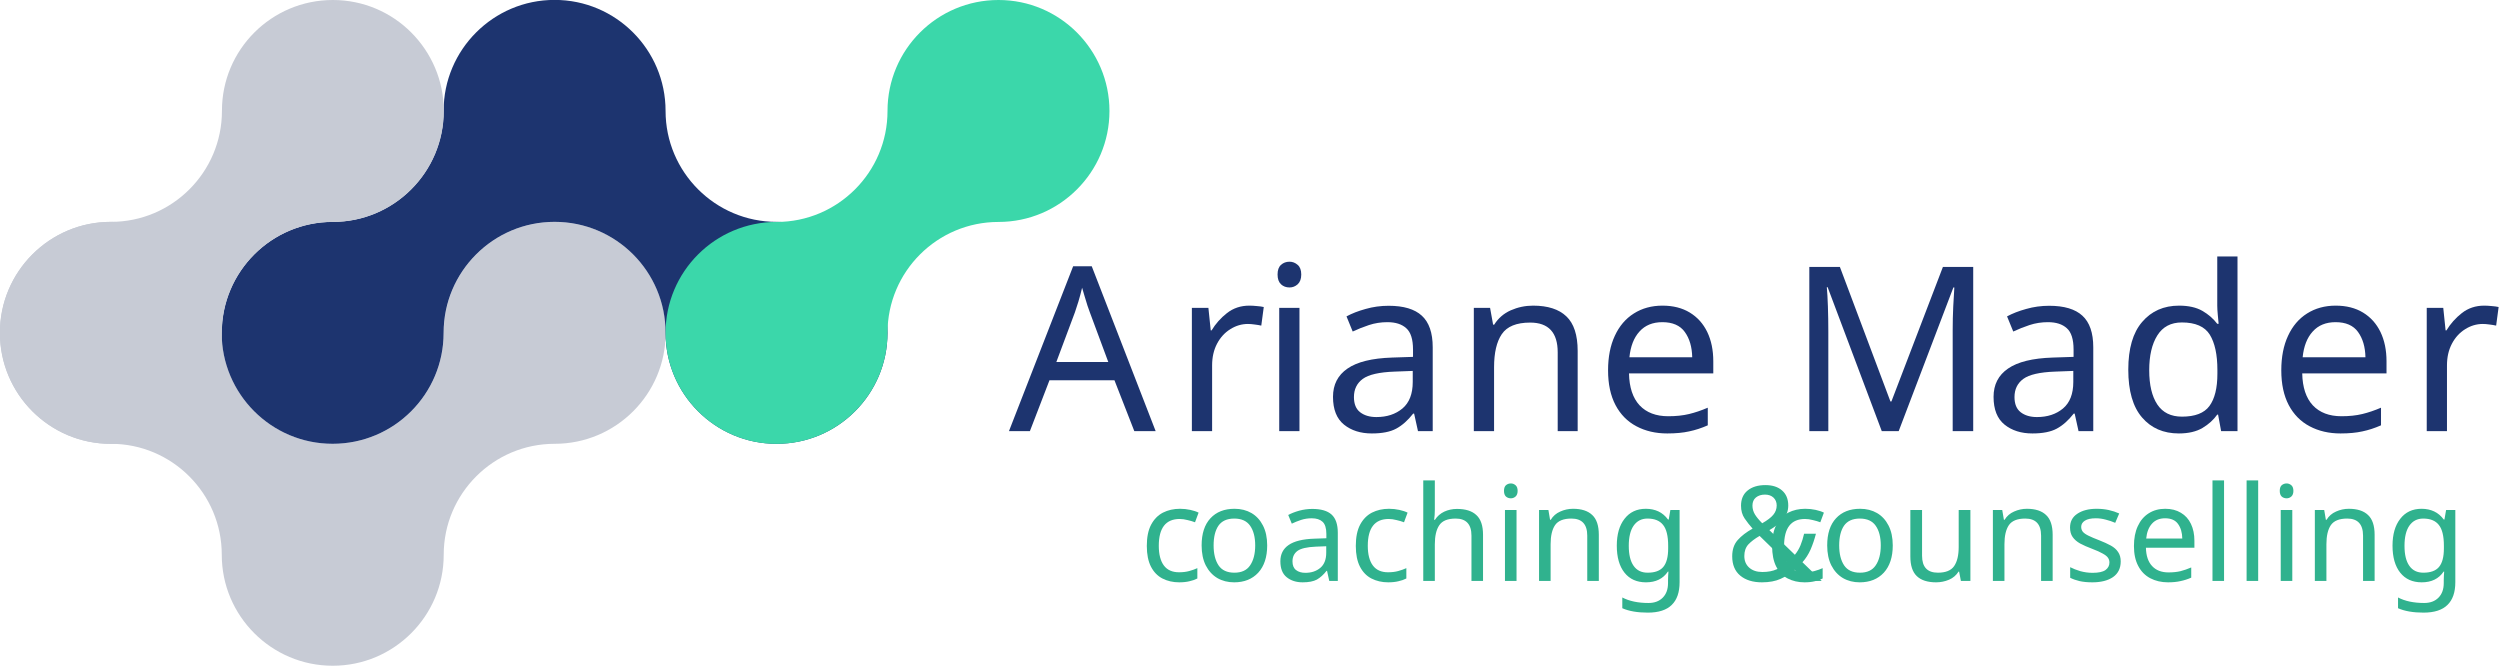
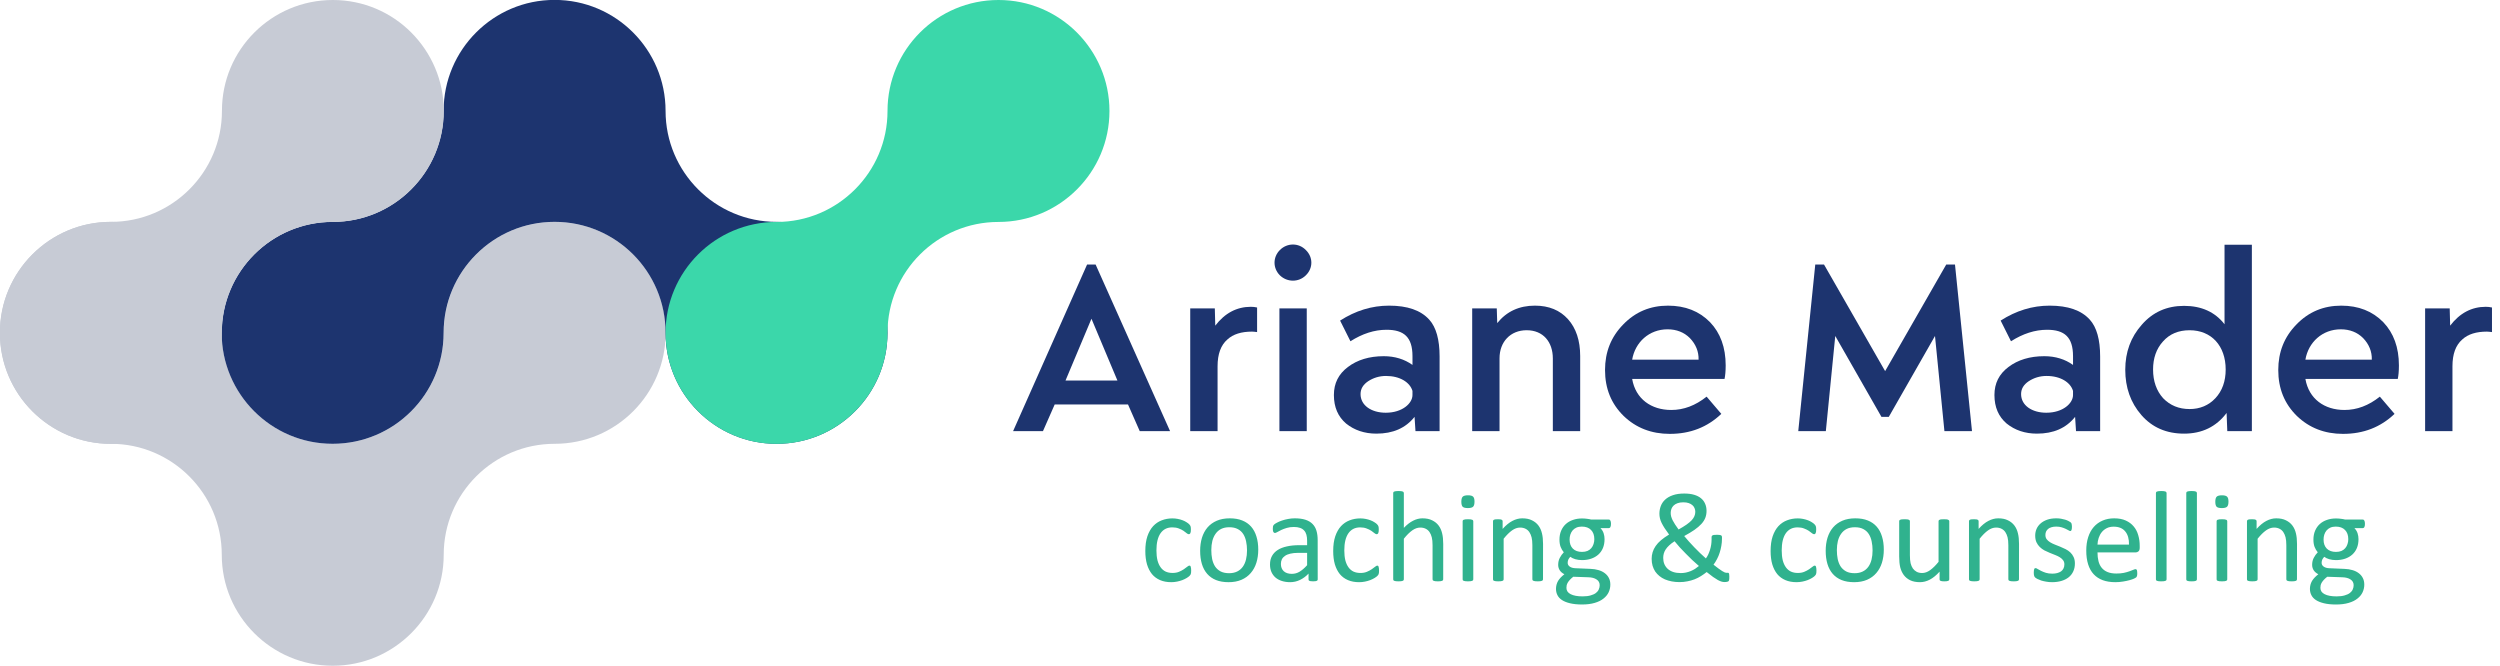
<svg xmlns="http://www.w3.org/2000/svg" id="Laag_1" viewBox="0 0 283.63 75.52" version="1.1">
  <defs id="defs1">
    <style id="style1">.cls-1{fill:#3bd7aa;}.cls-2,.cls-3{fill:#1d346f;}.cls-4{fill:#479d7c;font-family:Calibri, Calibri;font-size:15px;}.cls-5{letter-spacing:0em;}.cls-3{font-family:Megabyte-Medium, Megabyte;font-size:26.07px;font-weight:500;}.cls-6{letter-spacing:-.02em;}.cls-7{letter-spacing:-.02em;}.cls-8{letter-spacing:-.05em;}.cls-9{fill:#c7cbd5;}.cls-10{letter-spacing:0em;}.cls-11{letter-spacing:0em;}.cls-12{letter-spacing:0em;}.cls-13{letter-spacing:0em;}.cls-14{letter-spacing:0em;}.cls-15{letter-spacing:0em;}.cls-16{letter-spacing:0em;}.cls-17{letter-spacing:0em;}.cls-18{letter-spacing:0em;}</style>
  </defs>
  <path class="cls-9" d="M75.52,37.76c0,6.95-5.63,12.59-12.59,12.59-3.48,0-6.62,1.41-8.9,3.69s-3.69,5.42-3.69,8.9-1.41,6.62-3.69,8.9c-2.28,2.28-5.42,3.69-8.9,3.69s-6.62-1.41-8.9-3.69c-2.28-2.28-3.69-5.42-3.69-8.9s-1.41-6.62-3.69-8.9-5.42-3.69-8.9-3.69-6.62-1.41-8.9-3.69c-2.28-2.28-3.69-5.43-3.69-8.9s1.41-6.62,3.69-8.9c2.28-2.28,5.43-3.69,8.9-3.69s6.62,1.41,8.9,3.69c2.28,2.27,3.69,5.42,3.69,8.9s1.41,6.62,3.69,8.9c2.28,2.27,5.42,3.69,8.9,3.69s6.62-1.41,8.9-3.69c2.28-2.28,3.69-5.43,3.69-8.9s1.41-6.62,3.69-8.9c2.28-2.28,5.42-3.69,8.9-3.69s6.62,1.41,8.9,3.69c2.28,2.27,3.69,5.42,3.69,8.9" id="path1" />
  <path class="cls-2" d="M100.69,37.76c0,6.95-5.63,12.59-12.59,12.59-3.48,0-6.62-1.41-8.9-3.69-2.28-2.28-3.69-5.43-3.69-8.9,0-6.95-5.63-12.59-12.59-12.59-3.48,0-6.62,1.41-8.9,3.69-2.28,2.28-3.69,5.42-3.69,8.9,0,6.95-5.63,12.59-12.59,12.59-3.48,0-6.62-1.41-8.9-3.69-2.28-2.28-3.69-5.43-3.69-8.9s1.41-6.62,3.69-8.9c2.28-2.28,5.43-3.69,8.9-3.69s6.62-1.41,8.9-3.69,3.69-5.42,3.69-8.9,1.41-6.62,3.69-8.9c2.28-2.28,5.42-3.69,8.9-3.69s6.62,1.41,8.9,3.69c2.28,2.28,3.69,5.43,3.69,8.9s1.41,6.62,3.69,8.9,5.42,3.69,8.9,3.69,6.62,1.41,8.9,3.69c2.28,2.27,3.69,5.42,3.69,8.9" id="path2" />
  <path class="cls-9" d="M37.76,0C41.24,0,44.39,1.41,46.66,3.69c2.27,2.28,3.69,5.42,3.69,8.9s-1.41,6.62-3.69,8.9c-2.28,2.28-5.42,3.69-8.9,3.69-6.95,0-12.59,5.63-12.59,12.59,0,3.48-1.41,6.62-3.69,8.9s-5.42,3.69-8.9,3.69-6.62-1.41-8.9-3.69S0,41.24,0,37.76C0,30.81,5.63,25.17,12.59,25.17c3.48,0,6.62-1.41,8.9-3.69s3.69-5.42,3.69-8.9C25.17,5.63,30.81,0,37.76,0" id="path3" />
  <path class="cls-1" d="M113.28,0C116.76,0,119.9,1.41,122.18,3.69c2.27,2.28,3.69,5.42,3.69,8.9s-1.41,6.62-3.69,8.9c-2.28,2.28-5.42,3.69-8.9,3.69-6.95,0-12.59,5.63-12.59,12.59,0,3.48-1.41,6.62-3.69,8.9s-5.42,3.69-8.9,3.69-6.62-1.41-8.9-3.69-3.69-5.42-3.69-8.9c0-6.95,5.63-12.59,12.59-12.59,3.48,0,6.62-1.41,8.9-3.69s3.69-5.42,3.69-8.9C100.69,5.63,106.33,0,113.28,0" id="path4" />
-   <text class="cls-3" transform="translate(114.47 48.91)" id="text15">
-     <tspan class="cls-15" x="0" y="0" id="tspan4">A</tspan>
-     <tspan class="cls-6" x="18.53" y="0" id="tspan5">r</tspan>
-     <tspan class="cls-7" x="28.44" y="0" id="tspan6">i</tspan>
-     <tspan class="cls-17" x="35.56" y="0" id="tspan7">a</tspan>
-     <tspan class="cls-13" x="50.52" y="0" id="tspan8">n</tspan>
-     <tspan x="66.53" y="0" id="tspan9">e</tspan>
-     <tspan class="cls-8" x="82.4" y="0" id="tspan10" />
-     <tspan class="cls-18" x="88.27" y="0" id="tspan11">M</tspan>
-     <tspan class="cls-14" x="110.5" y="0" id="tspan12">a</tspan>
-     <tspan class="cls-12" x="125.55" y="0" id="tspan13">d</tspan>
-     <tspan class="cls-11" x="142.91" y="0" id="tspan14">e</tspan>
-     <tspan x="158.63" y="0" id="tspan15">r</tspan>
-   </text>
-   <text class="cls-4" transform="translate(129.28 65.91)" id="text19" style="fill:#30b28e;fill-opacity:1">
-     <tspan class="cls-16" x="0" y="0" id="tspan16" style="fill:#30b28e;fill-opacity:1">c</tspan>
-     <tspan class="cls-5" x="6.22" y="0" id="tspan17" style="fill:#30b28e;fill-opacity:1">oaching &amp; </tspan>
-     <tspan class="cls-10" x="70.94" y="0" id="tspan18" style="fill:#30b28e;fill-opacity:1">c</tspan>
-     <tspan x="77.19" y="0" id="tspan19" style="fill:#30b28e;fill-opacity:1">ounselling</tspan>
-   </text>
+   <g id="text15" class="cls-3" style="font-weight:500;font-size:26.07px;font-family:Megabyte-Medium, Megabyte;fill:#1d346f" transform="translate(114.47 48.91)" aria-label="ArianeMader">
+     <path style="letter-spacing:0em" d="M 3.858,0 5.188,-3.024 H 13.504 L 14.834,0 h 3.441 L 9.828,-18.901 h -0.965 L 0.469,0 Z M 9.359,-12.748 12.305,-5.735 H 6.413 Z" id="path5" />
+     <path style="letter-spacing:-0.02em" d="m 23.353,-13.921 h -2.789 V 0 h 3.102 v -7.352 c 0,-1.382 0.365,-2.398 1.121,-3.05 0.652,-0.6 1.59,-0.886 2.789,-0.886 0.13,0 0.339,0.026 0.574,0.052 v -2.789 c -0.235,-0.052 -0.469,-0.078 -0.704,-0.078 -1.59,0 -2.946,0.704 -4.041,2.138 z" id="path6" />
+     <path style="letter-spacing:-0.02em" d="m 33.68,-17.675 c 0.834,-0.808 0.834,-2.06 0,-2.868 -0.808,-0.834 -2.112,-0.834 -2.946,0 -0.808,0.808 -0.808,2.06 0,2.868 0.834,0.808 2.138,0.808 2.946,0 z M 33.784,0 V -13.921 H 30.682 V 0 Z" id="path7" />
+     <path style="letter-spacing:0em" d="m 41.686,0.287 c 1.877,0 3.311,-0.626 4.328,-1.903 L 46.118,0 h 2.737 v -8.473 c 0,-1.903 -0.391,-3.311 -1.173,-4.171 -0.965,-1.069 -2.477,-1.59 -4.562,-1.59 -1.955,0 -3.806,0.574 -5.553,1.695 l 1.173,2.346 c 1.356,-0.86 2.711,-1.304 4.093,-1.304 1.981,0 2.946,0.834 2.946,2.998 v 0.991 c -0.912,-0.652 -2.007,-0.991 -3.259,-0.991 -1.642,0 -2.998,0.417 -4.067,1.225 -1.069,0.808 -1.59,1.851 -1.59,3.181 0,1.382 0.469,2.451 1.382,3.233 0.939,0.756 2.086,1.147 3.441,1.147 z m 1.069,-2.372 c -1.642,0 -2.868,-0.834 -2.868,-2.112 0,-0.6 0.287,-1.069 0.86,-1.46 0.6,-0.391 1.277,-0.6 2.033,-0.6 1.59,0 2.711,0.73 2.998,1.695 V -4.093 c 0,0.939 -1.147,2.007 -3.024,2.007 z" id="path8" />
+     <path style="letter-spacing:0em" d="m 52.553,0 h 3.102 v -8.264 c 0,-1.851 1.225,-3.181 3.076,-3.181 1.877,0 2.972,1.33 2.972,3.207 V 0 h 3.102 v -8.525 c 0,-1.747 -0.469,-3.154 -1.382,-4.171 -0.912,-1.017 -2.164,-1.538 -3.754,-1.538 -1.773,0 -3.207,0.652 -4.275,1.981 l -0.052,-1.668 h -2.789 z" id="path9" />
+     <path d="m 74.977,0.313 c 2.32,0 4.249,-0.756 5.84,-2.268 l -1.668,-1.955 c -1.277,1.017 -2.607,1.512 -4.015,1.512 -2.268,0 -4.041,-1.251 -4.432,-3.519 h 10.48 c 0.078,-0.365 0.13,-0.886 0.13,-1.538 0,-2.033 -0.6,-3.676 -1.773,-4.901 -1.225,-1.251 -2.816,-1.877 -4.771,-1.877 -2.007,0 -3.702,0.704 -5.084,2.138 -1.382,1.408 -2.06,3.128 -2.06,5.162 0,2.112 0.704,3.832 2.112,5.214 1.408,1.356 3.154,2.033 5.24,2.033 z m -4.275,-8.421 c 0.339,-1.981 1.929,-3.441 4.015,-3.441 1.017,0 1.877,0.339 2.529,0.991 0.678,0.704 1.017,1.538 0.991,2.451 z" id="path10" />
+     <path style="letter-spacing:0em" d="m 92.467,-18.901 h -0.991 L 89.547,0 h 3.128 l 1.069,-10.793 5.24,9.177 h 0.834 L 105.059,-10.793 106.128,0 h 3.128 l -1.929,-18.901 h -0.991 l -6.935,12.096 z" id="path11" />
+     <path style="letter-spacing:0em" d="m 116.626,0.287 c 1.877,0 3.311,-0.626 4.328,-1.903 L 121.058,0 h 2.737 v -8.473 c 0,-1.903 -0.391,-3.311 -1.173,-4.171 -0.965,-1.069 -2.477,-1.59 -4.562,-1.59 -1.955,0 -3.806,0.574 -5.553,1.695 l 1.173,2.346 c 1.356,-0.86 2.711,-1.304 4.093,-1.304 1.981,0 2.946,0.834 2.946,2.998 v 0.991 c -0.912,-0.652 -2.007,-0.991 -3.259,-0.991 -1.642,0 -2.998,0.417 -4.067,1.225 -1.069,0.808 -1.59,1.851 -1.59,3.181 0,1.382 0.469,2.451 1.382,3.233 0.939,0.756 2.086,1.147 3.441,1.147 z m 1.069,-2.372 c -1.642,0 -2.868,-0.834 -2.868,-2.112 0,-0.6 0.287,-1.069 0.86,-1.46 0.6,-0.391 1.277,-0.6 2.033,-0.6 1.59,0 2.711,0.73 2.998,1.695 V -4.093 c 0,0.939 -1.147,2.007 -3.024,2.007 z" id="path12" />
+     <path style="letter-spacing:0em" d="m 133.319,0.287 c 2.033,0 3.65,-0.782 4.823,-2.346 L 138.22,0 h 2.789 v -21.143 h -3.102 v 9.02 c -1.069,-1.382 -2.607,-2.086 -4.588,-2.086 -1.955,0 -3.546,0.704 -4.797,2.138 -1.251,1.408 -1.877,3.102 -1.877,5.11 0,2.007 0.6,3.728 1.825,5.136 1.225,1.408 2.842,2.112 4.849,2.112 z m 0.626,-2.789 c -1.225,0 -2.216,-0.417 -2.998,-1.225 -0.756,-0.834 -1.147,-1.929 -1.147,-3.259 0,-1.277 0.365,-2.346 1.121,-3.181 0.756,-0.86 1.773,-1.277 3.024,-1.277 2.477,0 4.093,1.773 4.093,4.458 0,1.33 -0.391,2.425 -1.173,3.259 -0.756,0.808 -1.747,1.225 -2.92,1.225 z" id="path13" />
+     <path style="letter-spacing:0em" d="m 151.357,0.313 c 2.32,0 4.249,-0.756 5.84,-2.268 l -1.668,-1.955 c -1.277,1.017 -2.607,1.512 -4.015,1.512 -2.268,0 -4.041,-1.251 -4.432,-3.519 h 10.48 c 0.078,-0.365 0.13,-0.886 0.13,-1.538 0,-2.033 -0.6,-3.676 -1.773,-4.901 -1.225,-1.251 -2.816,-1.877 -4.771,-1.877 -2.007,0 -3.702,0.704 -5.084,2.138 -1.382,1.408 -2.06,3.128 -2.06,5.162 0,2.112 0.704,3.832 2.112,5.214 1.408,1.356 3.154,2.033 5.24,2.033 z m -4.275,-8.421 c 0.339,-1.981 1.929,-3.441 4.015,-3.441 1.017,0 1.877,0.339 2.529,0.991 0.678,0.704 1.017,1.538 0.991,2.451 z" id="path14" />
+     <path d="m 163.453,-13.921 h -2.789 V 0 h 3.102 v -7.352 c 0,-1.382 0.365,-2.398 1.121,-3.05 0.652,-0.6 1.59,-0.886 2.789,-0.886 0.13,0 0.339,0.026 0.574,0.052 v -2.789 c -0.235,-0.052 -0.469,-0.078 -0.704,-0.078 -1.59,0 -2.946,0.704 -4.041,2.138 z" id="path15" />
+   </g>
+   <g id="text19" style="font-size:15px;font-family:Calibri, Calibri;fill:#30b28e" class="cls-4" transform="translate(129.28 65.91)" aria-label="coaching &amp;counselling">
+     <path style="letter-spacing:0em" d="m 5.859,-1.187 q 0,0.125 -0.007,0.22 -0.007,0.088 -0.029,0.154 -0.015,0.059 -0.044,0.11 -0.022,0.044 -0.117,0.139 -0.088,0.088 -0.308,0.227 Q 5.134,-0.205 4.856,-0.095 4.585,0.007 4.263,0.073 3.94,0.139 3.596,0.139 q -0.71,0 -1.26,-0.234 Q 1.787,-0.33 1.414,-0.776 1.047,-1.23 0.85,-1.882 0.659,-2.542 0.659,-3.398 q 0,-0.974 0.234,-1.67 0.242,-0.703 0.652,-1.15 0.417,-0.447 0.974,-0.659 0.564,-0.22 1.216,-0.22 0.315,0 0.608,0.059 0.3,0.059 0.549,0.154 0.249,0.095 0.439,0.22 0.198,0.125 0.286,0.212 0.088,0.088 0.117,0.139 0.037,0.051 0.059,0.125 0.022,0.066 0.029,0.154 0.007,0.088 0.007,0.22 0,0.286 -0.066,0.403 -0.066,0.11 -0.161,0.11 -0.11,0 -0.256,-0.117 Q 5.208,-5.544 4.988,-5.691 4.768,-5.837 4.453,-5.955 4.146,-6.079 3.721,-6.079 q -0.872,0 -1.34,0.674 -0.461,0.667 -0.461,1.941 0,0.637 0.117,1.121 0.125,0.476 0.359,0.798 0.234,0.322 0.571,0.483 0.344,0.154 0.784,0.154 0.417,0 0.732,-0.132 0.315,-0.132 0.542,-0.286 0.234,-0.161 0.388,-0.286 0.161,-0.132 0.249,-0.132 0.051,0 0.088,0.029 0.037,0.029 0.059,0.103 0.029,0.066 0.037,0.176 0.015,0.103 0.015,0.249 z" id="path16" />
+     <path style="letter-spacing:0em" d="m 13.471,-3.552 q 0,0.806 -0.212,1.487 -0.212,0.674 -0.637,1.165 -0.417,0.491 -1.055,0.769 -0.63,0.271 -1.465,0.271 -0.813,0 -1.421,-0.242 -0.601,-0.242 -1.003,-0.703 Q 7.275,-1.267 7.077,-1.926 6.879,-2.585 6.879,-3.42 q 0,-0.806 0.205,-1.479 0.212,-0.681 0.63,-1.172 0.425,-0.491 1.055,-0.762 0.63,-0.271 1.472,-0.271 0.813,0 1.414,0.242 0.608,0.242 1.011,0.703 0.403,0.461 0.601,1.121 0.205,0.659 0.205,1.487 z m -1.274,0.081 q 0,-0.535 -0.103,-1.011 -0.095,-0.476 -0.322,-0.835 Q 11.545,-5.676 11.157,-5.881 10.768,-6.094 10.19,-6.094 q -0.535,0 -0.923,0.19 -0.381,0.19 -0.63,0.542 -0.249,0.344 -0.374,0.82 -0.117,0.476 -0.117,1.04 0,0.542 0.095,1.018 0.103,0.476 0.33,0.835 0.234,0.352 0.623,0.564 0.388,0.205 0.967,0.205 0.527,0 0.916,-0.19 0.388,-0.19 0.637,-0.535 0.249,-0.344 0.366,-0.82 0.117,-0.476 0.117,-1.047 z m 8.02,3.296 q 0,0.088 -0.059,0.132 Q 20.099,0 19.997,0.022 q -0.103,0.022 -0.3,0.022 -0.19,0 -0.308,-0.022 Q 19.279,0 19.228,-0.044 q -0.051,-0.044 -0.051,-0.132 v -0.659 q -0.432,0.461 -0.967,0.718 -0.527,0.256 -1.121,0.256 -0.52,0 -0.945,-0.139 -0.417,-0.132 -0.718,-0.388 -0.293,-0.256 -0.461,-0.63 -0.161,-0.374 -0.161,-0.85 0,-0.557 0.227,-0.967 0.227,-0.41 0.652,-0.681 0.425,-0.271 1.04,-0.403 0.615,-0.139 1.384,-0.139 h 0.908 v -0.513 q 0,-0.381 -0.081,-0.674 -0.081,-0.293 -0.264,-0.483 -0.176,-0.198 -0.461,-0.293 -0.286,-0.103 -0.703,-0.103 -0.447,0 -0.806,0.11 -0.352,0.103 -0.623,0.234 -0.264,0.125 -0.447,0.234 -0.176,0.103 -0.264,0.103 -0.059,0 -0.103,-0.029 -0.044,-0.029 -0.081,-0.088 -0.029,-0.059 -0.044,-0.146 -0.015,-0.095 -0.015,-0.205 0,-0.183 0.022,-0.286 0.029,-0.11 0.125,-0.205 0.103,-0.095 0.344,-0.22 0.242,-0.132 0.557,-0.234 0.315,-0.11 0.688,-0.176 0.374,-0.073 0.754,-0.073 0.71,0 1.208,0.161 0.498,0.161 0.806,0.476 0.308,0.308 0.447,0.769 0.139,0.461 0.139,1.077 z M 19.015,-3.186 h -1.033 q -0.498,0 -0.864,0.088 -0.366,0.081 -0.608,0.249 -0.242,0.161 -0.359,0.396 -0.11,0.227 -0.11,0.527 0,0.513 0.322,0.82 0.33,0.3 0.916,0.3 0.476,0 0.879,-0.242 0.41,-0.242 0.857,-0.74 z m 8.159,2 q 0,0.125 -0.007,0.22 -0.007,0.088 -0.029,0.154 -0.015,0.059 -0.044,0.11 -0.022,0.044 -0.117,0.139 -0.088,0.088 -0.308,0.227 -0.22,0.132 -0.498,0.242 -0.271,0.103 -0.593,0.168 -0.322,0.066 -0.667,0.066 -0.71,0 -1.26,-0.234 -0.549,-0.234 -0.923,-0.681 -0.366,-0.454 -0.564,-1.106 -0.19,-0.659 -0.19,-1.516 0,-0.974 0.234,-1.67 0.242,-0.703 0.652,-1.15 0.417,-0.447 0.974,-0.659 0.564,-0.22 1.216,-0.22 0.315,0 0.608,0.059 0.3,0.059 0.549,0.154 0.249,0.095 0.439,0.22 0.198,0.125 0.286,0.212 0.088,0.088 0.117,0.139 0.037,0.051 0.059,0.125 0.022,0.066 0.029,0.154 0.007,0.088 0.007,0.22 0,0.286 -0.066,0.403 -0.066,0.11 -0.161,0.11 -0.11,0 -0.256,-0.117 -0.139,-0.125 -0.359,-0.271 -0.22,-0.146 -0.535,-0.264 -0.308,-0.125 -0.732,-0.125 -0.872,0 -1.34,0.674 -0.461,0.667 -0.461,1.941 0,0.637 0.117,1.121 0.125,0.476 0.359,0.798 0.234,0.322 0.571,0.483 0.344,0.154 0.784,0.154 0.417,0 0.732,-0.132 0.315,-0.132 0.542,-0.286 0.234,-0.161 0.388,-0.286 0.161,-0.132 0.249,-0.132 0.051,0 0.088,0.029 0.037,0.029 0.059,0.103 0.029,0.066 0.037,0.176 0.015,0.103 0.015,0.249 z m 7.28,1.003 q 0,0.059 -0.029,0.103 -0.029,0.037 -0.095,0.066 -0.066,0.029 -0.183,0.044 -0.117,0.015 -0.293,0.015 -0.183,0 -0.3,-0.015 -0.117,-0.015 -0.183,-0.044 -0.066,-0.029 -0.095,-0.066 -0.029,-0.044 -0.029,-0.103 V -4.043 q 0,-0.564 -0.088,-0.908 -0.088,-0.344 -0.256,-0.593 -0.168,-0.249 -0.439,-0.381 -0.264,-0.132 -0.615,-0.132 -0.454,0 -0.908,0.322 -0.454,0.322 -0.952,0.945 v 4.607 q 0,0.059 -0.029,0.103 -0.029,0.037 -0.095,0.066 -0.066,0.029 -0.183,0.044 -0.117,0.015 -0.3,0.015 -0.176,0 -0.293,-0.015 -0.117,-0.015 -0.19,-0.044 -0.066,-0.029 -0.095,-0.066 -0.022,-0.044 -0.022,-0.103 V -9.968 q 0,-0.059 0.022,-0.103 0.029,-0.044 0.095,-0.073 0.073,-0.029 0.19,-0.044 0.117,-0.015 0.293,-0.015 0.183,0 0.3,0.015 0.117,0.015 0.183,0.044 0.066,0.029 0.095,0.073 0.029,0.044 0.029,0.103 v 3.948 q 0.52,-0.549 1.047,-0.813 0.527,-0.271 1.062,-0.271 0.659,0 1.106,0.227 0.454,0.22 0.732,0.593 0.278,0.374 0.396,0.879 0.125,0.498 0.125,1.208 z m 3.413,0 q 0,0.059 -0.029,0.103 -0.029,0.037 -0.095,0.066 -0.066,0.029 -0.183,0.044 -0.117,0.015 -0.3,0.015 -0.176,0 -0.293,-0.015 -0.117,-0.015 -0.19,-0.044 -0.066,-0.029 -0.095,-0.066 -0.022,-0.044 -0.022,-0.103 V -6.775 q 0,-0.051 0.022,-0.095 0.029,-0.044 0.095,-0.073 0.073,-0.029 0.19,-0.044 0.117,-0.015 0.293,-0.015 0.183,0 0.3,0.015 0.117,0.015 0.183,0.044 0.066,0.029 0.095,0.073 0.029,0.044 0.029,0.095 z m 0.139,-8.818 q 0,0.425 -0.161,0.579 -0.161,0.154 -0.593,0.154 -0.425,0 -0.586,-0.146 -0.154,-0.154 -0.154,-0.571 0,-0.425 0.161,-0.579 0.161,-0.154 0.593,-0.154 0.425,0 0.579,0.154 0.161,0.146 0.161,0.564 z m 7.771,8.818 q 0,0.059 -0.029,0.103 -0.029,0.037 -0.095,0.066 -0.066,0.029 -0.183,0.044 -0.117,0.015 -0.293,0.015 -0.183,0 -0.3,-0.015 -0.117,-0.015 -0.183,-0.044 -0.066,-0.029 -0.095,-0.066 -0.029,-0.044 -0.029,-0.103 V -4.043 q 0,-0.564 -0.088,-0.908 -0.088,-0.344 -0.256,-0.593 -0.168,-0.249 -0.439,-0.381 -0.264,-0.132 -0.615,-0.132 -0.454,0 -0.908,0.322 -0.454,0.322 -0.952,0.945 v 4.607 q 0,0.059 -0.029,0.103 -0.029,0.037 -0.095,0.066 -0.066,0.029 -0.183,0.044 -0.117,0.015 -0.3,0.015 -0.176,0 -0.293,-0.015 -0.117,-0.015 -0.19,-0.044 -0.066,-0.029 -0.095,-0.066 -0.022,-0.044 -0.022,-0.103 V -6.775 q 0,-0.059 0.022,-0.095 0.022,-0.044 0.088,-0.073 0.066,-0.037 0.168,-0.044 0.103,-0.015 0.271,-0.015 0.161,0 0.264,0.015 0.11,0.007 0.168,0.044 0.059,0.029 0.081,0.073 0.029,0.037 0.029,0.095 v 0.872 q 0.557,-0.623 1.106,-0.908 0.557,-0.293 1.121,-0.293 0.659,0 1.106,0.227 0.454,0.22 0.732,0.593 0.278,0.374 0.396,0.879 0.125,0.498 0.125,1.201 z m 7.712,-6.292 q 0,0.256 -0.073,0.374 -0.066,0.11 -0.176,0.11 H 52.297 q 0.256,0.264 0.359,0.586 0.103,0.315 0.103,0.659 0,0.571 -0.183,1.011 -0.183,0.439 -0.527,0.747 -0.337,0.3 -0.806,0.461 -0.469,0.161 -1.04,0.161 -0.403,0 -0.769,-0.103 -0.359,-0.11 -0.557,-0.271 -0.132,0.132 -0.22,0.3 -0.081,0.168 -0.081,0.388 0,0.256 0.234,0.425 0.242,0.168 0.637,0.183 l 1.721,0.073 q 0.491,0.015 0.901,0.139 0.41,0.117 0.71,0.344 0.3,0.22 0.469,0.549 0.168,0.322 0.168,0.754 0,0.454 -0.19,0.864 -0.19,0.41 -0.586,0.718 -0.388,0.315 -0.996,0.491 -0.608,0.183 -1.436,0.183 -0.798,0 -1.362,-0.139 Q 48.29,2.402 47.931,2.168 47.573,1.934 47.411,1.604 47.25,1.282 47.25,0.901 q 0,-0.242 0.059,-0.469 Q 47.367,0.205 47.485,0 q 0.125,-0.205 0.3,-0.388 0.183,-0.19 0.417,-0.374 -0.359,-0.183 -0.535,-0.461 -0.168,-0.278 -0.168,-0.601 0,-0.447 0.183,-0.798 0.183,-0.352 0.454,-0.63 -0.227,-0.271 -0.359,-0.608 -0.132,-0.344 -0.132,-0.828 0,-0.564 0.19,-1.011 0.19,-0.447 0.527,-0.754 0.337,-0.308 0.806,-0.469 0.476,-0.168 1.033,-0.168 0.3,0 0.557,0.037 0.264,0.029 0.491,0.088 h 1.992 q 0.125,0 0.183,0.125 0.066,0.117 0.066,0.366 z m -1.89,1.736 q 0,-0.674 -0.374,-1.047 -0.366,-0.381 -1.047,-0.381 -0.352,0 -0.615,0.117 -0.256,0.117 -0.432,0.322 -0.168,0.205 -0.256,0.476 -0.081,0.264 -0.081,0.557 0,0.652 0.366,1.025 0.374,0.374 1.04,0.374 0.359,0 0.623,-0.11 0.264,-0.117 0.432,-0.315 0.176,-0.205 0.256,-0.469 0.088,-0.264 0.088,-0.549 z m 0.608,5.222 q 0,-0.425 -0.352,-0.652 -0.344,-0.234 -0.938,-0.249 l -1.707,-0.059 q -0.234,0.183 -0.388,0.352 -0.146,0.161 -0.234,0.308 -0.088,0.154 -0.125,0.3 -0.029,0.146 -0.029,0.3 0,0.476 0.483,0.718 0.483,0.249 1.348,0.249 0.549,0 0.916,-0.11 0.374,-0.103 0.601,-0.278 0.227,-0.176 0.322,-0.403 0.103,-0.227 0.103,-0.476 z m 5.896,-2.981 q 0,-0.403 0.11,-0.762 0.11,-0.366 0.344,-0.703 0.234,-0.344 0.608,-0.659 0.381,-0.322 0.916,-0.645 -0.293,-0.396 -0.505,-0.718 -0.205,-0.322 -0.344,-0.601 -0.132,-0.278 -0.19,-0.527 -0.059,-0.256 -0.059,-0.513 0,-0.454 0.154,-0.864 0.154,-0.417 0.491,-0.732 0.344,-0.322 0.879,-0.505 0.535,-0.19 1.296,-0.19 0.645,0 1.113,0.139 0.476,0.139 0.784,0.396 0.315,0.256 0.469,0.623 0.161,0.359 0.161,0.806 0,0.432 -0.139,0.791 -0.139,0.359 -0.447,0.696 -0.308,0.337 -0.791,0.674 -0.476,0.33 -1.157,0.696 0.249,0.3 0.542,0.63 0.293,0.322 0.608,0.652 0.322,0.33 0.652,0.652 0.337,0.315 0.659,0.608 0.146,-0.198 0.264,-0.447 0.117,-0.256 0.205,-0.535 0.088,-0.286 0.132,-0.579 0.044,-0.293 0.044,-0.593 v -0.264 q 0,-0.073 0.022,-0.117 0.029,-0.051 0.088,-0.081 0.059,-0.037 0.168,-0.051 0.117,-0.015 0.3,-0.015 0.161,0 0.271,0.007 0.117,0.007 0.19,0.037 0.073,0.022 0.103,0.081 0.037,0.051 0.037,0.146 v 0.183 q 0,0.41 -0.073,0.806 -0.066,0.396 -0.19,0.776 -0.117,0.374 -0.3,0.718 -0.176,0.344 -0.396,0.637 0.33,0.264 0.571,0.439 0.249,0.176 0.417,0.286 0.176,0.11 0.286,0.154 0.117,0.044 0.19,0.044 0.073,0 0.139,-0.007 0.066,-0.007 0.103,0.022 0.044,0.029 0.066,0.117 0.022,0.088 0.022,0.271 0,0.183 -0.007,0.293 -0.007,0.11 -0.029,0.168 -0.015,0.051 -0.059,0.088 -0.044,0.037 -0.161,0.066 -0.117,0.029 -0.308,0.029 -0.146,0 -0.322,-0.051 Q 65.854,0.022 65.619,-0.103 65.385,-0.234 65.07,-0.454 64.762,-0.674 64.345,-1.011 q -0.308,0.249 -0.652,0.461 -0.337,0.212 -0.725,0.366 -0.381,0.146 -0.806,0.227 -0.417,0.088 -0.908,0.088 -0.461,0 -0.879,-0.081 -0.41,-0.081 -0.762,-0.227 -0.352,-0.154 -0.63,-0.381 -0.278,-0.227 -0.476,-0.513 -0.19,-0.293 -0.3,-0.652 -0.103,-0.359 -0.103,-0.776 z m 2.161,-5.222 q 0,0.198 0.051,0.403 0.059,0.205 0.168,0.432 0.117,0.22 0.278,0.476 0.168,0.256 0.396,0.571 0.535,-0.3 0.894,-0.549 0.366,-0.256 0.586,-0.491 0.22,-0.234 0.315,-0.469 0.103,-0.234 0.103,-0.498 0,-0.212 -0.081,-0.403 -0.073,-0.198 -0.242,-0.344 -0.168,-0.154 -0.425,-0.242 -0.256,-0.088 -0.615,-0.088 -0.388,0 -0.659,0.103 -0.264,0.095 -0.439,0.264 -0.168,0.161 -0.249,0.381 -0.081,0.22 -0.081,0.454 z m -0.85,5.098 q 0,0.381 0.125,0.696 0.132,0.315 0.381,0.549 0.249,0.227 0.623,0.359 0.374,0.125 0.864,0.125 0.3,0 0.586,-0.059 0.286,-0.066 0.542,-0.168 0.264,-0.11 0.498,-0.256 0.234,-0.154 0.432,-0.322 -0.381,-0.33 -0.762,-0.681 -0.374,-0.359 -0.725,-0.718 -0.352,-0.359 -0.681,-0.71 -0.322,-0.359 -0.593,-0.696 -0.366,0.234 -0.615,0.469 -0.242,0.227 -0.396,0.461 -0.146,0.227 -0.212,0.461 -0.066,0.234 -0.066,0.491 z M 57.314,-9.478 Z" id="path17" />
+     <path style="letter-spacing:0em" d="m 76.799,-1.187 q 0,0.125 -0.007,0.22 -0.007,0.088 -0.029,0.154 -0.015,0.059 -0.044,0.11 -0.022,0.044 -0.117,0.139 -0.088,0.088 -0.308,0.227 -0.22,0.132 -0.498,0.242 -0.271,0.103 -0.593,0.168 -0.322,0.066 -0.667,0.066 -0.71,0 -1.26,-0.234 -0.549,-0.234 -0.923,-0.681 -0.366,-0.454 -0.564,-1.106 -0.19,-0.659 -0.19,-1.516 0,-0.974 0.234,-1.67 0.242,-0.703 0.652,-1.15 0.417,-0.447 0.974,-0.659 0.564,-0.22 1.216,-0.22 0.315,0 0.608,0.059 0.3,0.059 0.549,0.154 0.249,0.095 0.439,0.22 0.198,0.125 0.286,0.212 0.088,0.088 0.117,0.139 0.037,0.051 0.059,0.125 0.022,0.066 0.029,0.154 0.007,0.088 0.007,0.22 0,0.286 -0.066,0.403 -0.066,0.11 -0.161,0.11 -0.11,0 -0.256,-0.117 -0.139,-0.125 -0.359,-0.271 -0.22,-0.146 -0.535,-0.264 -0.308,-0.125 -0.732,-0.125 -0.872,0 -1.34,0.674 -0.461,0.667 -0.461,1.941 0,0.637 0.117,1.121 0.125,0.476 0.359,0.798 0.234,0.322 0.571,0.483 0.344,0.154 0.784,0.154 0.417,0 0.732,-0.132 0.315,-0.132 0.542,-0.286 0.234,-0.161 0.388,-0.286 0.161,-0.132 0.249,-0.132 0.051,0 0.088,0.029 0.037,0.029 0.059,0.103 0.029,0.066 0.037,0.176 0.015,0.103 0.015,0.249 z" id="path18" />
+     <path d="m 84.441,-3.552 q 0,0.806 -0.212,1.487 -0.212,0.674 -0.637,1.165 -0.417,0.491 -1.055,0.769 -0.63,0.271 -1.465,0.271 -0.813,0 -1.421,-0.242 -0.601,-0.242 -1.003,-0.703 -0.403,-0.461 -0.601,-1.121 -0.198,-0.659 -0.198,-1.494 0,-0.806 0.205,-1.479 0.212,-0.681 0.63,-1.172 0.425,-0.491 1.055,-0.762 0.63,-0.271 1.472,-0.271 0.813,0 1.414,0.242 0.608,0.242 1.011,0.703 0.403,0.461 0.601,1.121 0.205,0.659 0.205,1.487 z m -1.274,0.081 q 0,-0.535 -0.103,-1.011 -0.095,-0.476 -0.322,-0.835 -0.227,-0.359 -0.615,-0.564 -0.388,-0.212 -0.967,-0.212 -0.535,0 -0.923,0.19 -0.381,0.19 -0.63,0.542 -0.249,0.344 -0.374,0.82 -0.117,0.476 -0.117,1.04 0,0.542 0.095,1.018 0.103,0.476 0.33,0.835 0.234,0.352 0.623,0.564 0.388,0.205 0.967,0.205 0.527,0 0.916,-0.19 0.388,-0.19 0.637,-0.535 0.249,-0.344 0.366,-0.82 0.117,-0.476 0.117,-1.047 z m 8.701,3.289 q 0,0.059 -0.029,0.103 -0.022,0.037 -0.088,0.066 -0.066,0.029 -0.176,0.044 -0.103,0.015 -0.256,0.015 -0.168,0 -0.278,-0.015 -0.103,-0.015 -0.168,-0.044 -0.059,-0.029 -0.081,-0.066 -0.022,-0.044 -0.022,-0.103 V -1.055 q -0.564,0.623 -1.113,0.908 -0.549,0.286 -1.113,0.286 -0.659,0 -1.113,-0.22 -0.447,-0.22 -0.725,-0.593 -0.278,-0.381 -0.403,-0.879 -0.117,-0.505 -0.117,-1.223 v -3.999 q 0,-0.059 0.022,-0.095 0.029,-0.044 0.103,-0.073 0.073,-0.037 0.19,-0.044 0.117,-0.015 0.293,-0.015 0.176,0 0.293,0.015 0.117,0.007 0.183,0.044 0.073,0.029 0.103,0.073 0.029,0.037 0.029,0.095 v 3.838 q 0,0.579 0.081,0.93 0.088,0.344 0.256,0.593 0.176,0.242 0.439,0.381 0.264,0.132 0.615,0.132 0.454,0 0.901,-0.322 0.454,-0.322 0.959,-0.945 v -4.607 q 0,-0.059 0.022,-0.095 0.029,-0.044 0.103,-0.073 0.073,-0.037 0.183,-0.044 0.117,-0.015 0.3,-0.015 0.176,0 0.293,0.015 0.117,0.007 0.183,0.044 0.066,0.029 0.095,0.073 0.037,0.037 0.037,0.095 z m 7.91,0 q 0,0.059 -0.029,0.103 -0.029,0.037 -0.095,0.066 -0.066,0.029 -0.183,0.044 -0.117,0.015 -0.293,0.015 -0.183,0 -0.3,-0.015 -0.117,-0.015 -0.183,-0.044 -0.066,-0.029 -0.095,-0.066 -0.029,-0.044 -0.029,-0.103 V -4.043 q 0,-0.564 -0.088,-0.908 -0.088,-0.344 -0.256,-0.593 -0.168,-0.249 -0.439,-0.381 -0.264,-0.132 -0.615,-0.132 -0.454,0 -0.908,0.322 -0.454,0.322 -0.952,0.945 v 4.607 q 0,0.059 -0.029,0.103 -0.029,0.037 -0.095,0.066 -0.066,0.029 -0.183,0.044 -0.117,0.015 -0.3,0.015 -0.176,0 -0.293,-0.015 -0.117,-0.015 -0.19,-0.044 -0.066,-0.029 -0.095,-0.066 -0.022,-0.044 -0.022,-0.103 V -6.775 q 0,-0.059 0.022,-0.095 0.022,-0.044 0.088,-0.073 0.066,-0.037 0.168,-0.044 0.103,-0.015 0.271,-0.015 0.161,0 0.264,0.015 0.11,0.007 0.168,0.044 0.059,0.029 0.081,0.073 0.029,0.037 0.029,0.095 v 0.872 q 0.557,-0.623 1.106,-0.908 0.557,-0.293 1.121,-0.293 0.659,0 1.106,0.227 0.454,0.22 0.732,0.593 0.278,0.374 0.396,0.879 0.125,0.498 0.125,1.201 z m 6.343,-1.794 q 0,0.505 -0.19,0.901 -0.183,0.396 -0.527,0.667 Q 105.059,-0.139 104.583,0 q -0.476,0.139 -1.047,0.139 -0.352,0 -0.674,-0.059 -0.315,-0.051 -0.571,-0.132 -0.249,-0.088 -0.425,-0.176 -0.176,-0.095 -0.256,-0.168 -0.081,-0.073 -0.117,-0.205 -0.037,-0.132 -0.037,-0.359 0,-0.139 0.015,-0.234 0.015,-0.095 0.037,-0.154 0.022,-0.059 0.059,-0.081 0.044,-0.029 0.095,-0.029 0.081,0 0.234,0.103 0.161,0.095 0.388,0.212 0.234,0.117 0.549,0.22 0.315,0.095 0.725,0.095 0.308,0 0.557,-0.066 0.249,-0.066 0.432,-0.19 0.183,-0.132 0.278,-0.33 0.103,-0.198 0.103,-0.469 0,-0.278 -0.146,-0.469 -0.139,-0.19 -0.374,-0.337 -0.234,-0.146 -0.527,-0.256 -0.293,-0.117 -0.608,-0.242 -0.308,-0.125 -0.608,-0.278 -0.293,-0.161 -0.527,-0.388 -0.234,-0.227 -0.381,-0.542 -0.139,-0.315 -0.139,-0.754 0,-0.388 0.146,-0.74 0.154,-0.359 0.454,-0.623 0.3,-0.271 0.747,-0.432 0.454,-0.161 1.055,-0.161 0.264,0 0.527,0.044 0.264,0.044 0.476,0.11 0.212,0.066 0.359,0.146 0.154,0.073 0.227,0.132 0.081,0.059 0.103,0.103 0.029,0.044 0.037,0.103 0.015,0.051 0.022,0.132 0.015,0.081 0.015,0.198 0,0.125 -0.015,0.22 -0.007,0.088 -0.037,0.146 -0.022,0.059 -0.059,0.088 -0.037,0.022 -0.081,0.022 -0.066,0 -0.19,-0.081 -0.125,-0.081 -0.322,-0.168 -0.198,-0.095 -0.469,-0.176 -0.264,-0.081 -0.608,-0.081 -0.308,0 -0.542,0.073 -0.234,0.066 -0.388,0.198 -0.146,0.125 -0.227,0.3 -0.073,0.176 -0.073,0.381 0,0.286 0.146,0.483 0.146,0.19 0.381,0.337 0.234,0.146 0.535,0.264 0.3,0.117 0.608,0.242 0.315,0.125 0.615,0.278 0.308,0.154 0.542,0.374 0.234,0.22 0.374,0.527 0.146,0.308 0.146,0.732 z m 7.354,-1.787 q 0,0.286 -0.146,0.41 -0.139,0.117 -0.322,0.117 h -4.321 q 0,0.549 0.11,0.989 0.11,0.439 0.366,0.754 0.256,0.315 0.666,0.483 0.41,0.168 1.003,0.168 0.469,0 0.835,-0.073 0.366,-0.081 0.63,-0.176 0.271,-0.095 0.439,-0.168 0.176,-0.081 0.264,-0.081 0.051,0 0.088,0.029 0.044,0.022 0.066,0.073 0.022,0.051 0.029,0.146 0.015,0.088 0.015,0.22 0,0.095 -0.007,0.168 -0.007,0.066 -0.022,0.125 -0.007,0.051 -0.037,0.095 -0.022,0.044 -0.066,0.088 -0.037,0.037 -0.234,0.132 -0.198,0.088 -0.513,0.176 Q 112.002,0 111.585,0.066 q -0.41,0.073 -0.879,0.073 -0.813,0 -1.428,-0.227 -0.608,-0.227 -1.025,-0.674 -0.417,-0.447 -0.63,-1.121 -0.212,-0.674 -0.212,-1.567 0,-0.85 0.22,-1.523 0.22,-0.681 0.63,-1.15 0.417,-0.476 1.003,-0.725 0.586,-0.256 1.311,-0.256 0.776,0 1.318,0.249 0.549,0.249 0.901,0.674 0.352,0.417 0.513,0.989 0.168,0.564 0.168,1.208 z m -1.216,-0.359 q 0.022,-0.952 -0.425,-1.494 -0.439,-0.542 -1.311,-0.542 -0.447,0 -0.784,0.168 -0.337,0.168 -0.564,0.447 -0.227,0.278 -0.352,0.652 -0.125,0.366 -0.139,0.769 z m 4.263,3.94 q 0,0.059 -0.029,0.103 -0.029,0.037 -0.095,0.066 -0.066,0.029 -0.183,0.044 -0.117,0.015 -0.3,0.015 -0.176,0 -0.293,-0.015 -0.117,-0.015 -0.19,-0.044 -0.066,-0.029 -0.095,-0.066 -0.022,-0.044 -0.022,-0.103 V -9.968 q 0,-0.059 0.022,-0.103 0.029,-0.044 0.095,-0.073 0.073,-0.029 0.19,-0.044 0.117,-0.015 0.293,-0.015 0.183,0 0.3,0.015 0.117,0.015 0.183,0.044 0.066,0.029 0.095,0.073 0.029,0.044 0.029,0.103 z m 3.442,0 q 0,0.059 -0.029,0.103 -0.029,0.037 -0.095,0.066 -0.066,0.029 -0.183,0.044 -0.117,0.015 -0.3,0.015 -0.176,0 -0.293,-0.015 -0.117,-0.015 -0.19,-0.044 -0.066,-0.029 -0.095,-0.066 -0.022,-0.044 -0.022,-0.103 V -9.968 q 0,-0.059 0.022,-0.103 0.029,-0.044 0.095,-0.073 0.073,-0.029 0.19,-0.044 0.117,-0.015 0.293,-0.015 0.183,0 0.3,0.015 0.117,0.015 0.183,0.044 0.066,0.029 0.095,0.073 0.029,0.044 0.029,0.103 z m 3.442,0 q 0,0.059 -0.029,0.103 -0.029,0.037 -0.095,0.066 -0.066,0.029 -0.183,0.044 -0.117,0.015 -0.3,0.015 -0.176,0 -0.293,-0.015 -0.117,-0.015 -0.19,-0.044 -0.066,-0.029 -0.095,-0.066 -0.022,-0.044 -0.022,-0.103 V -6.775 q 0,-0.051 0.022,-0.095 0.029,-0.044 0.095,-0.073 0.073,-0.029 0.19,-0.044 0.117,-0.015 0.293,-0.015 0.183,0 0.3,0.015 0.117,0.015 0.183,0.044 0.066,0.029 0.095,0.073 0.029,0.044 0.029,0.095 z m 0.139,-8.818 q 0,0.425 -0.161,0.579 -0.161,0.154 -0.593,0.154 -0.425,0 -0.586,-0.146 -0.154,-0.154 -0.154,-0.571 0,-0.425 0.161,-0.579 0.161,-0.154 0.593,-0.154 0.425,0 0.579,0.154 0.161,0.146 0.161,0.564 z m 7.771,8.818 q 0,0.059 -0.029,0.103 -0.029,0.037 -0.095,0.066 -0.066,0.029 -0.183,0.044 -0.117,0.015 -0.293,0.015 -0.183,0 -0.3,-0.015 -0.117,-0.015 -0.183,-0.044 -0.066,-0.029 -0.095,-0.066 -0.029,-0.044 -0.029,-0.103 V -4.043 q 0,-0.564 -0.088,-0.908 -0.088,-0.344 -0.256,-0.593 -0.168,-0.249 -0.439,-0.381 -0.264,-0.132 -0.615,-0.132 -0.454,0 -0.908,0.322 -0.454,0.322 -0.952,0.945 v 4.607 q 0,0.059 -0.029,0.103 -0.029,0.037 -0.095,0.066 -0.066,0.029 -0.183,0.044 -0.117,0.015 -0.3,0.015 -0.176,0 -0.293,-0.015 -0.117,-0.015 -0.19,-0.044 -0.066,-0.029 -0.095,-0.066 -0.022,-0.044 -0.022,-0.103 V -6.775 q 0,-0.059 0.022,-0.095 0.022,-0.044 0.088,-0.073 0.066,-0.037 0.168,-0.044 0.103,-0.015 0.271,-0.015 0.161,0 0.264,0.015 0.11,0.007 0.168,0.044 0.059,0.029 0.081,0.073 0.029,0.037 0.029,0.095 v 0.872 q 0.557,-0.623 1.106,-0.908 0.557,-0.293 1.121,-0.293 0.659,0 1.106,0.227 0.454,0.22 0.732,0.593 0.278,0.374 0.396,0.879 0.125,0.498 0.125,1.201 z m 7.712,-6.292 q 0,0.256 -0.073,0.374 -0.066,0.11 -0.176,0.11 h -0.945 q 0.256,0.264 0.359,0.586 0.103,0.315 0.103,0.659 0,0.571 -0.183,1.011 -0.183,0.439 -0.527,0.747 -0.337,0.3 -0.806,0.461 -0.469,0.161 -1.04,0.161 -0.403,0 -0.769,-0.103 -0.359,-0.11 -0.557,-0.271 -0.132,0.132 -0.22,0.3 -0.081,0.168 -0.081,0.388 0,0.256 0.234,0.425 0.242,0.168 0.637,0.183 l 1.721,0.073 q 0.491,0.015 0.901,0.139 0.41,0.117 0.71,0.344 0.3,0.22 0.469,0.549 0.168,0.322 0.168,0.754 0,0.454 -0.19,0.864 -0.19,0.41 -0.586,0.718 -0.388,0.315 -0.996,0.491 -0.608,0.183 -1.436,0.183 -0.798,0 -1.362,-0.139 -0.557,-0.132 -0.916,-0.366 -0.359,-0.234 -0.52,-0.564 -0.161,-0.322 -0.161,-0.703 0,-0.242 0.059,-0.469 Q 132.905,0.205 133.023,0 q 0.125,-0.205 0.3,-0.388 0.183,-0.19 0.417,-0.374 -0.359,-0.183 -0.535,-0.461 -0.168,-0.278 -0.168,-0.601 0,-0.447 0.183,-0.798 0.183,-0.352 0.454,-0.63 -0.227,-0.271 -0.359,-0.608 -0.132,-0.344 -0.132,-0.828 0,-0.564 0.19,-1.011 0.19,-0.447 0.527,-0.754 0.337,-0.308 0.806,-0.469 0.476,-0.168 1.033,-0.168 0.3,0 0.557,0.037 0.264,0.029 0.491,0.088 h 1.992 q 0.125,0 0.183,0.125 0.066,0.117 0.066,0.366 z m -1.89,1.736 q 0,-0.674 -0.374,-1.047 -0.366,-0.381 -1.047,-0.381 -0.352,0 -0.615,0.117 -0.256,0.117 -0.432,0.322 -0.168,0.205 -0.256,0.476 -0.081,0.264 -0.081,0.557 0,0.652 0.366,1.025 0.374,0.374 1.04,0.374 0.359,0 0.623,-0.11 0.264,-0.117 0.432,-0.315 0.176,-0.205 0.256,-0.469 0.088,-0.264 0.088,-0.549 z m 0.608,5.222 q 0,-0.425 -0.352,-0.652 -0.344,-0.234 -0.938,-0.249 l -1.707,-0.059 q -0.234,0.183 -0.388,0.352 -0.146,0.161 -0.234,0.308 -0.088,0.154 -0.125,0.3 -0.029,0.146 -0.029,0.3 0,0.476 0.483,0.718 0.483,0.249 1.348,0.249 0.549,0 0.916,-0.11 0.374,-0.103 0.601,-0.278 0.227,-0.176 0.322,-0.403 0.103,-0.227 0.103,-0.476 z" id="path19" />
+   </g>
</svg>
